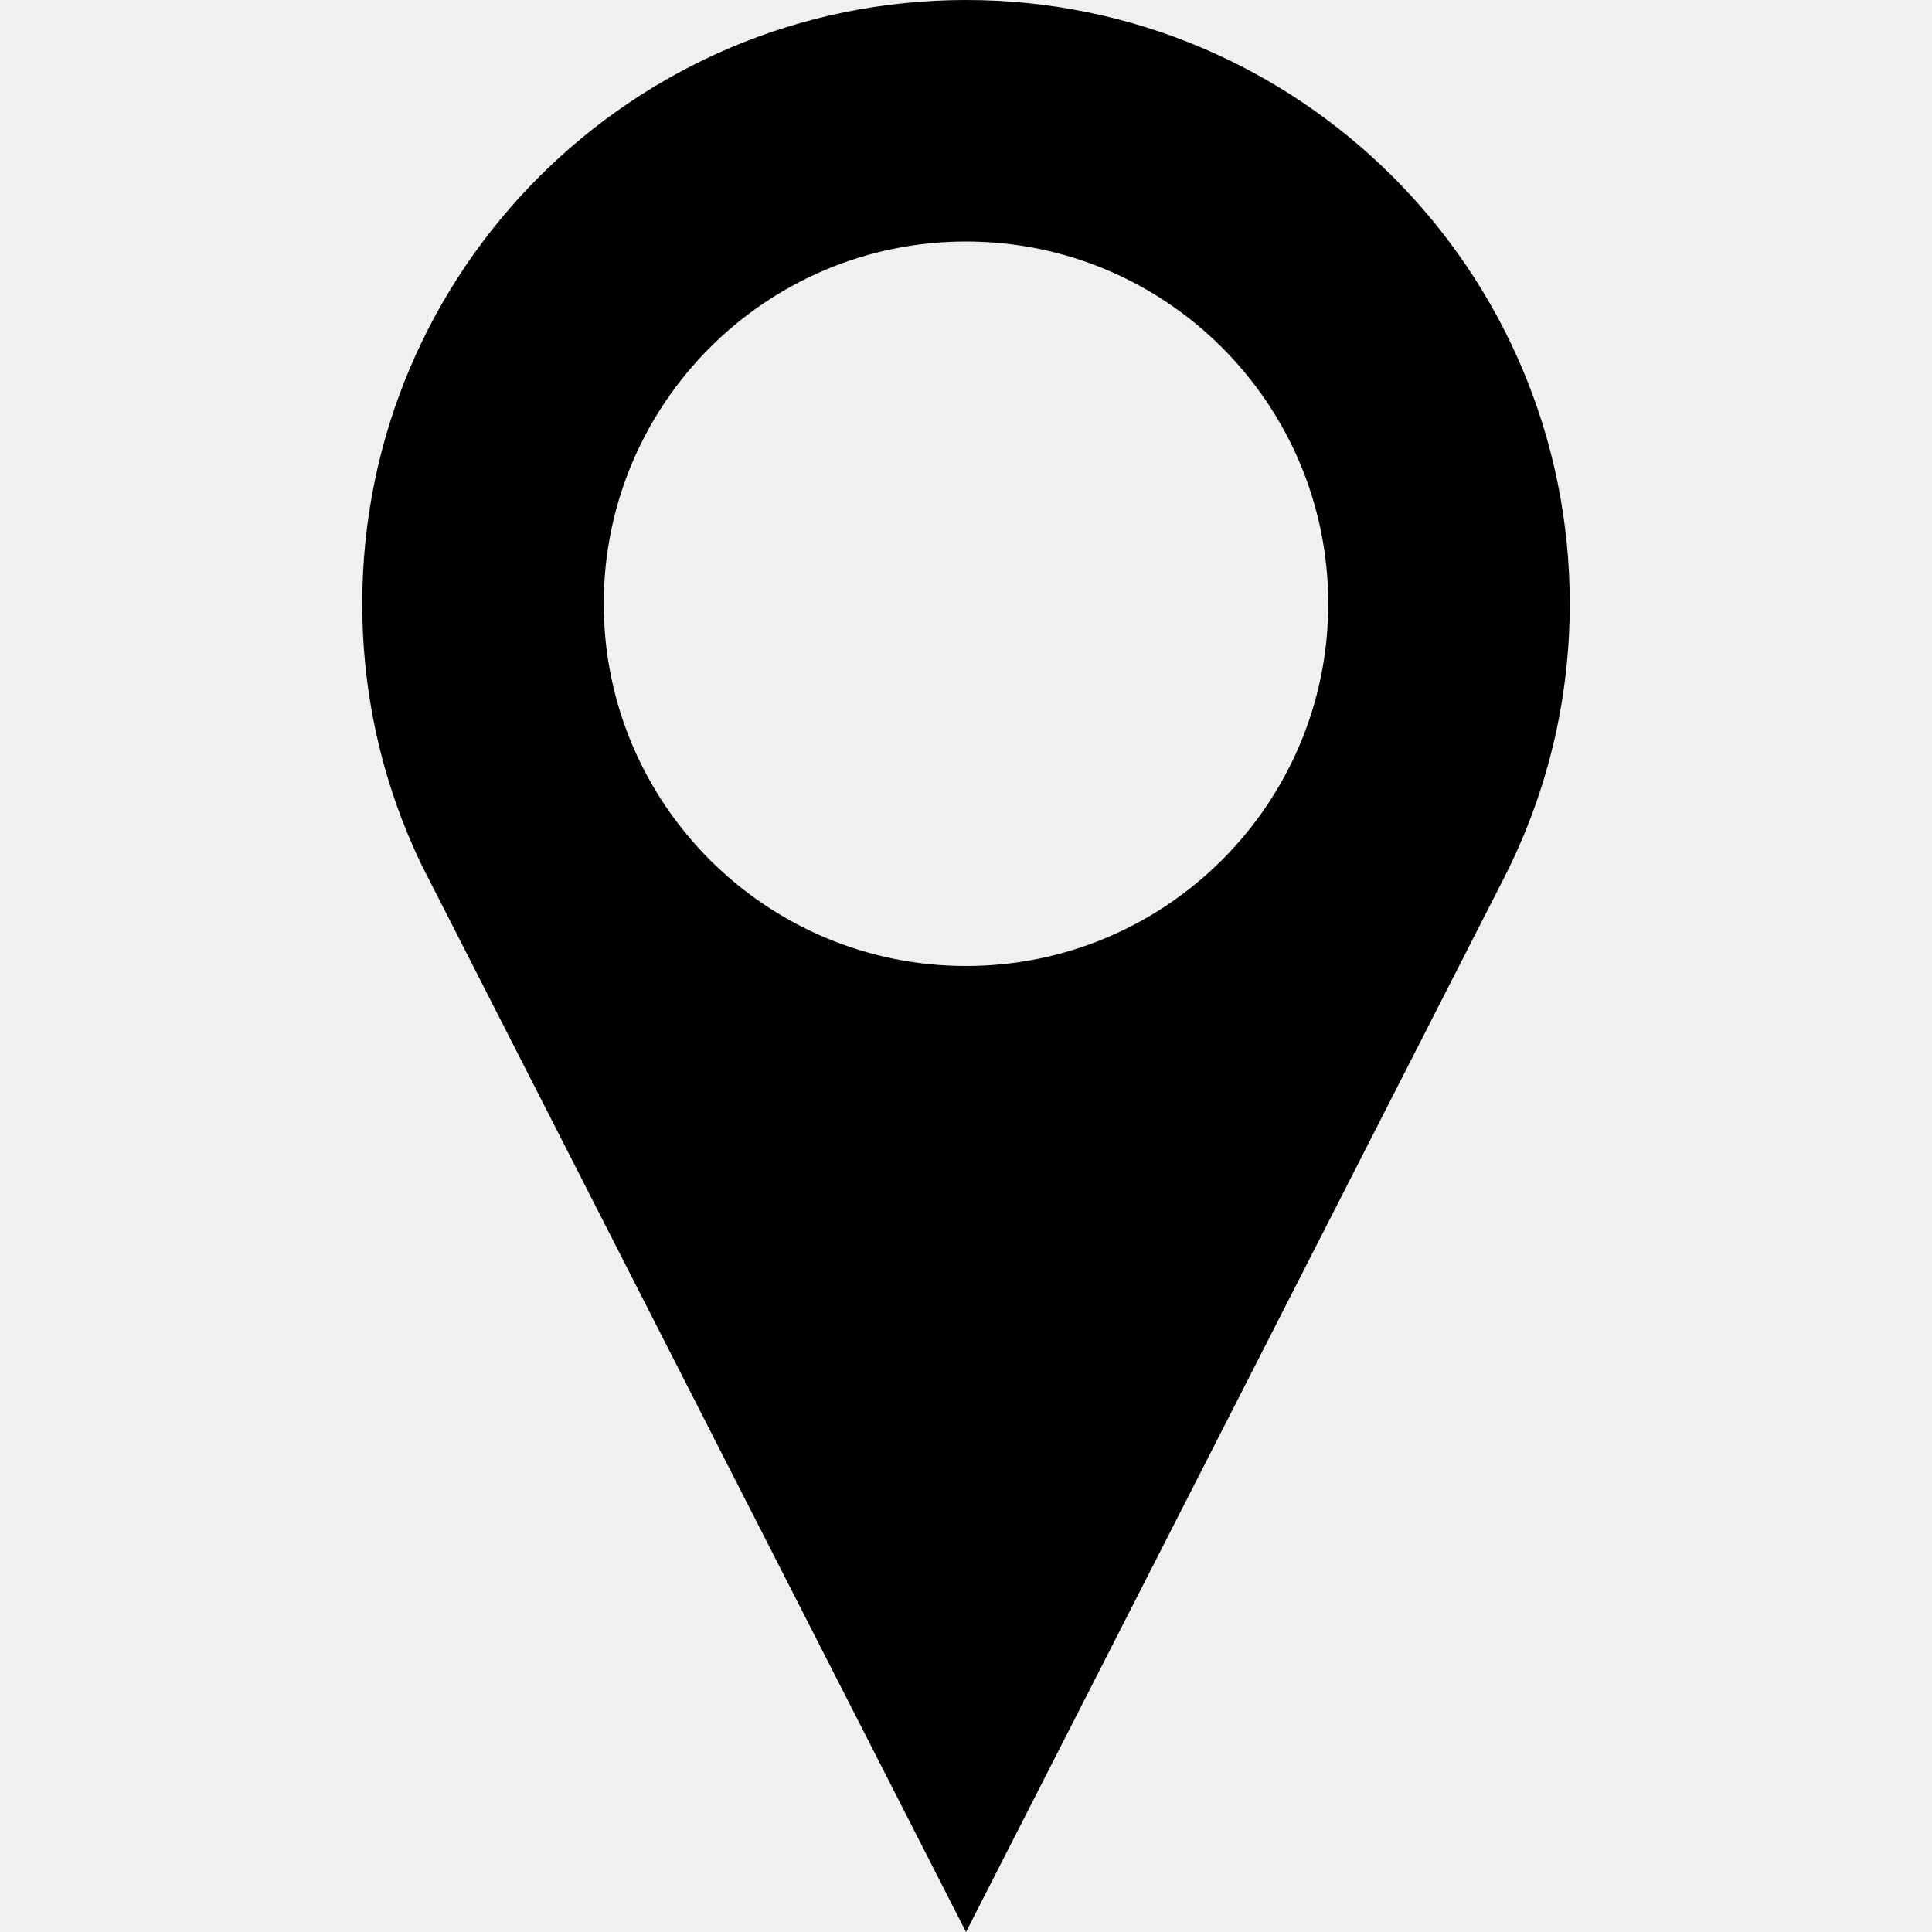
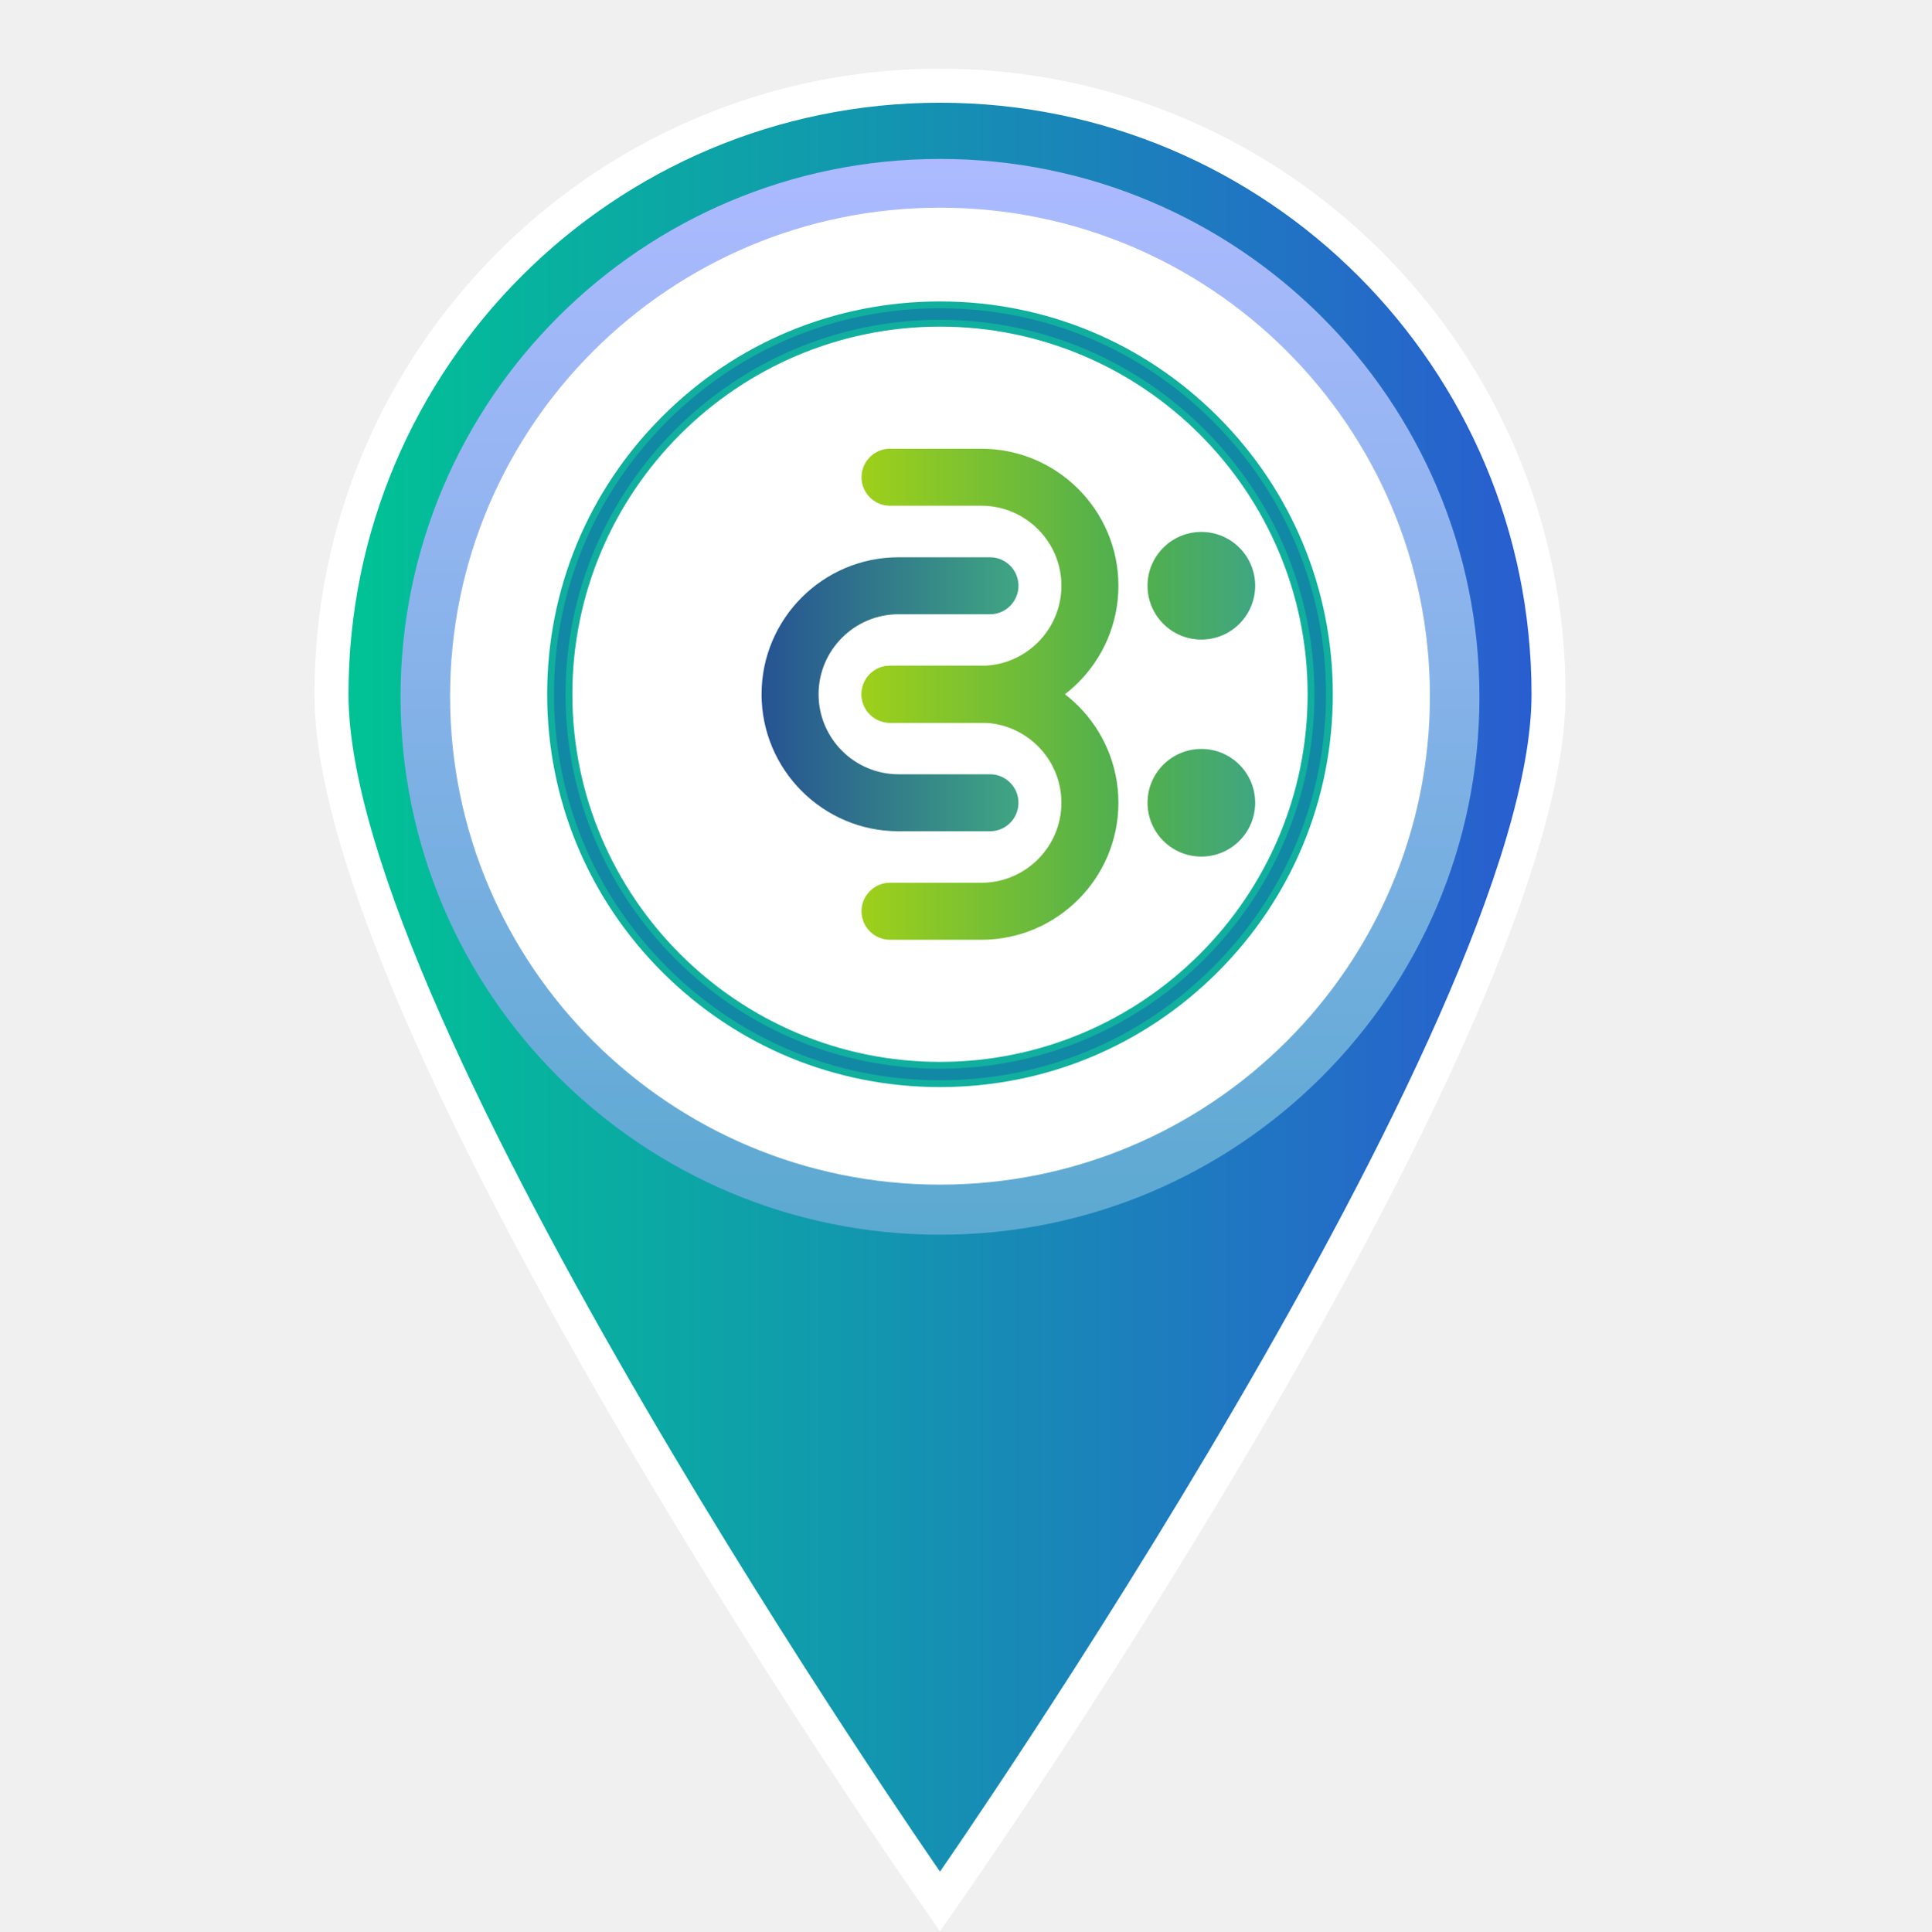
- <svg xmlns="http://www.w3.org/2000/svg" version="1.1" id="Layer_1" x="0px" y="0px" width="512px" height="512px" viewBox="0 0 512 512" enable-background="new 0 0 512 512" xml:space="preserve">
-   <path d="M256,0C167.641,0,96,71.625,96,160c0,24.75,5.625,48.219,15.672,69.125C112.234,230.313,256,512,256,512l142.594-279.375  C409.719,210.844,416,186.156,416,160C416,71.625,344.375,0,256,0z M256,256c-53.016,0-96-43-96-96s42.984-96,96-96  c53,0,96,43,96,96S309,256,256,256z" />
+ <svg xmlns="http://www.w3.org/2000/svg" version="1.1" id="Capa_1" x="0px" y="0px" width="283.465px" height="283.465px" viewBox="0 0 283.465 283.465" enable-background="new 0 0 283.465 283.465" xml:space="preserve">
+   <g>
+     <linearGradient id="SVGID_1_" gradientUnits="userSpaceOnUse" x1="48.647" y1="145.836" x2="227.297" y2="145.836">
+       <stop offset="0" style="stop-color:#00C494" />
+       <stop offset="1" style="stop-color:#2A5CD1" />
+     </linearGradient>
+     <path fill-rule="evenodd" clip-rule="evenodd" fill="url(#SVGID_1_)" d="M135.919,276.143   c-3.563-5.125-87.272-126.058-87.272-174.239c0-49.255,40.071-89.326,89.325-89.326s89.325,40.071,89.325,89.326   c0,48.182-83.709,169.114-87.272,174.239l-2.053,2.951L135.919,276.143z" />
+     <g>
+       <path fill="#FFFFFF" d="M137.972,15.077c47.952,0,86.825,38.873,86.825,86.826c0,47.952-86.825,172.812-86.825,172.812    S51.146,149.855,51.146,101.903C51.146,53.95,90.02,15.077,137.972,15.077 M137.972,10.077c-50.633,0-91.825,41.192-91.825,91.826    c0,48.957,84.139,170.516,87.72,175.666l4.105,5.903l4.105-5.903c3.581-5.15,87.72-126.709,87.72-175.666    C229.797,51.27,188.604,10.077,137.972,10.077L137.972,10.077z" />
+     </g>
+   </g>
+   <circle fill-rule="evenodd" clip-rule="evenodd" fill="#FFFFFF" cx="137.972" cy="101.903" r="78.479" />
+   <g>
+     <linearGradient id="SVGID_2_" gradientUnits="userSpaceOnUse" x1="137.972" y1="23.329" x2="137.972" y2="181.234">
+       <stop offset="0" style="stop-color:#ADBAFF" />
+       <stop offset="1" style="stop-color:#5BA9D1" />
+     </linearGradient>
+     <ellipse fill-rule="evenodd" clip-rule="evenodd" fill="url(#SVGID_2_)" cx="137.972" cy="102.281" rx="79.181" ry="78.952" />
+     <ellipse fill-rule="evenodd" clip-rule="evenodd" fill="#FFFFFF" cx="137.973" cy="102.182" rx="71.908" ry="71.7" />
+   </g>
+   <g>
+     <linearGradient id="SVGID_3_" gradientUnits="userSpaceOnUse" x1="126.453" y1="117.829" x2="164.161" y2="117.829">
+       <stop offset="0" style="stop-color:#9ED01A" />
+       <stop offset="1" style="stop-color:#50AF4E" />
+     </linearGradient>
+     <path fill-rule="evenodd" clip-rule="evenodd" fill="url(#SVGID_3_)" d="M144.052,137.938h-13.416c-2.31,0-4.183-1.873-4.183-4.184   s1.873-4.184,4.183-4.184h13.416c6.476,0,11.743-5.268,11.743-11.742c0-6.476-5.268-11.743-11.743-11.743h-13.416   c-2.31,0-4.183-1.873-4.183-4.183c0-2.311,1.873-4.184,4.183-4.184h13.416c11.089,0,20.109,9.021,20.109,20.109   S155.141,137.938,144.052,137.938z" />
+     <linearGradient id="SVGID_4_" gradientUnits="userSpaceOnUse" x1="126.453" y1="85.977" x2="164.161" y2="85.977">
+       <stop offset="0" style="stop-color:#9ED01A" />
+       <stop offset="1" style="stop-color:#50AF4E" />
+     </linearGradient>
+     <path fill-rule="evenodd" clip-rule="evenodd" fill="url(#SVGID_4_)" d="M144.052,106.086h-13.416c-2.31,0-4.183-1.873-4.183-4.183   c0-2.311,1.873-4.184,4.183-4.184h13.416c6.476,0,11.743-5.268,11.743-11.743s-5.268-11.743-11.743-11.743h-13.416   c-2.31,0-4.183-1.873-4.183-4.184c0-2.31,1.873-4.183,4.183-4.183h13.416c11.089,0,20.109,9.021,20.109,20.109   S155.141,106.086,144.052,106.086z" />
+     <linearGradient id="SVGID_5_" gradientUnits="userSpaceOnUse" x1="111.782" y1="101.903" x2="149.49" y2="101.903">
+       <stop offset="0" style="stop-color:#265392" />
+       <stop offset="1" style="stop-color:#3FA682" />
+     </linearGradient>
+     <path fill-rule="evenodd" clip-rule="evenodd" fill="url(#SVGID_5_)" d="M145.308,122.013h-13.416   c-11.088,0-20.109-9.021-20.109-20.109c0-11.089,9.021-20.109,20.109-20.109h13.416c2.31,0,4.183,1.873,4.183,4.183   c0,2.311-1.873,4.183-4.183,4.183h-13.416c-6.475,0-11.742,5.269-11.742,11.744c0,6.475,5.268,11.742,11.742,11.742h13.416   c2.31,0,4.183,1.873,4.183,4.184S147.617,122.013,145.308,122.013z" />
+     <path fill-rule="evenodd" clip-rule="evenodd" fill="#1189A5" stroke="#11AF9E" stroke-width="1" stroke-miterlimit="22.926" d="   M137.972,159.063c-15.268,0-29.621-5.946-40.418-16.742c-10.795-10.796-16.741-25.149-16.741-40.417   c0-15.269,5.946-29.623,16.741-40.418c10.797-10.797,25.15-16.742,40.418-16.742s29.622,5.945,40.418,16.742   c10.796,10.795,16.741,25.149,16.741,40.418c0,15.268-5.945,29.621-16.741,40.417S153.239,159.063,137.972,159.063L137.972,159.063   z M137.972,47.442L137.972,47.442c-30.029,0-54.461,24.431-54.461,54.461c0,30.029,24.432,54.46,54.461,54.46   s54.46-24.431,54.46-54.46C192.432,71.873,168.001,47.442,137.972,47.442z" />
+     <linearGradient id="SVGID_6_" gradientUnits="userSpaceOnUse" x1="168.435" y1="117.829" x2="184.235" y2="117.829">
+       <stop offset="0" style="stop-color:#50AF4E" />
+       <stop offset="1" style="stop-color:#3FA682" />
+     </linearGradient>
+     <circle fill-rule="evenodd" clip-rule="evenodd" fill="url(#SVGID_6_)" cx="176.335" cy="117.829" r="7.9" />
+     <linearGradient id="SVGID_7_" gradientUnits="userSpaceOnUse" x1="168.435" y1="85.977" x2="184.235" y2="85.977">
+       <stop offset="0" style="stop-color:#50AF4E" />
+       <stop offset="1" style="stop-color:#3FA682" />
+     </linearGradient>
+     <circle fill-rule="evenodd" clip-rule="evenodd" fill="url(#SVGID_7_)" cx="176.335" cy="85.977" r="7.9" />
+   </g>
</svg>
